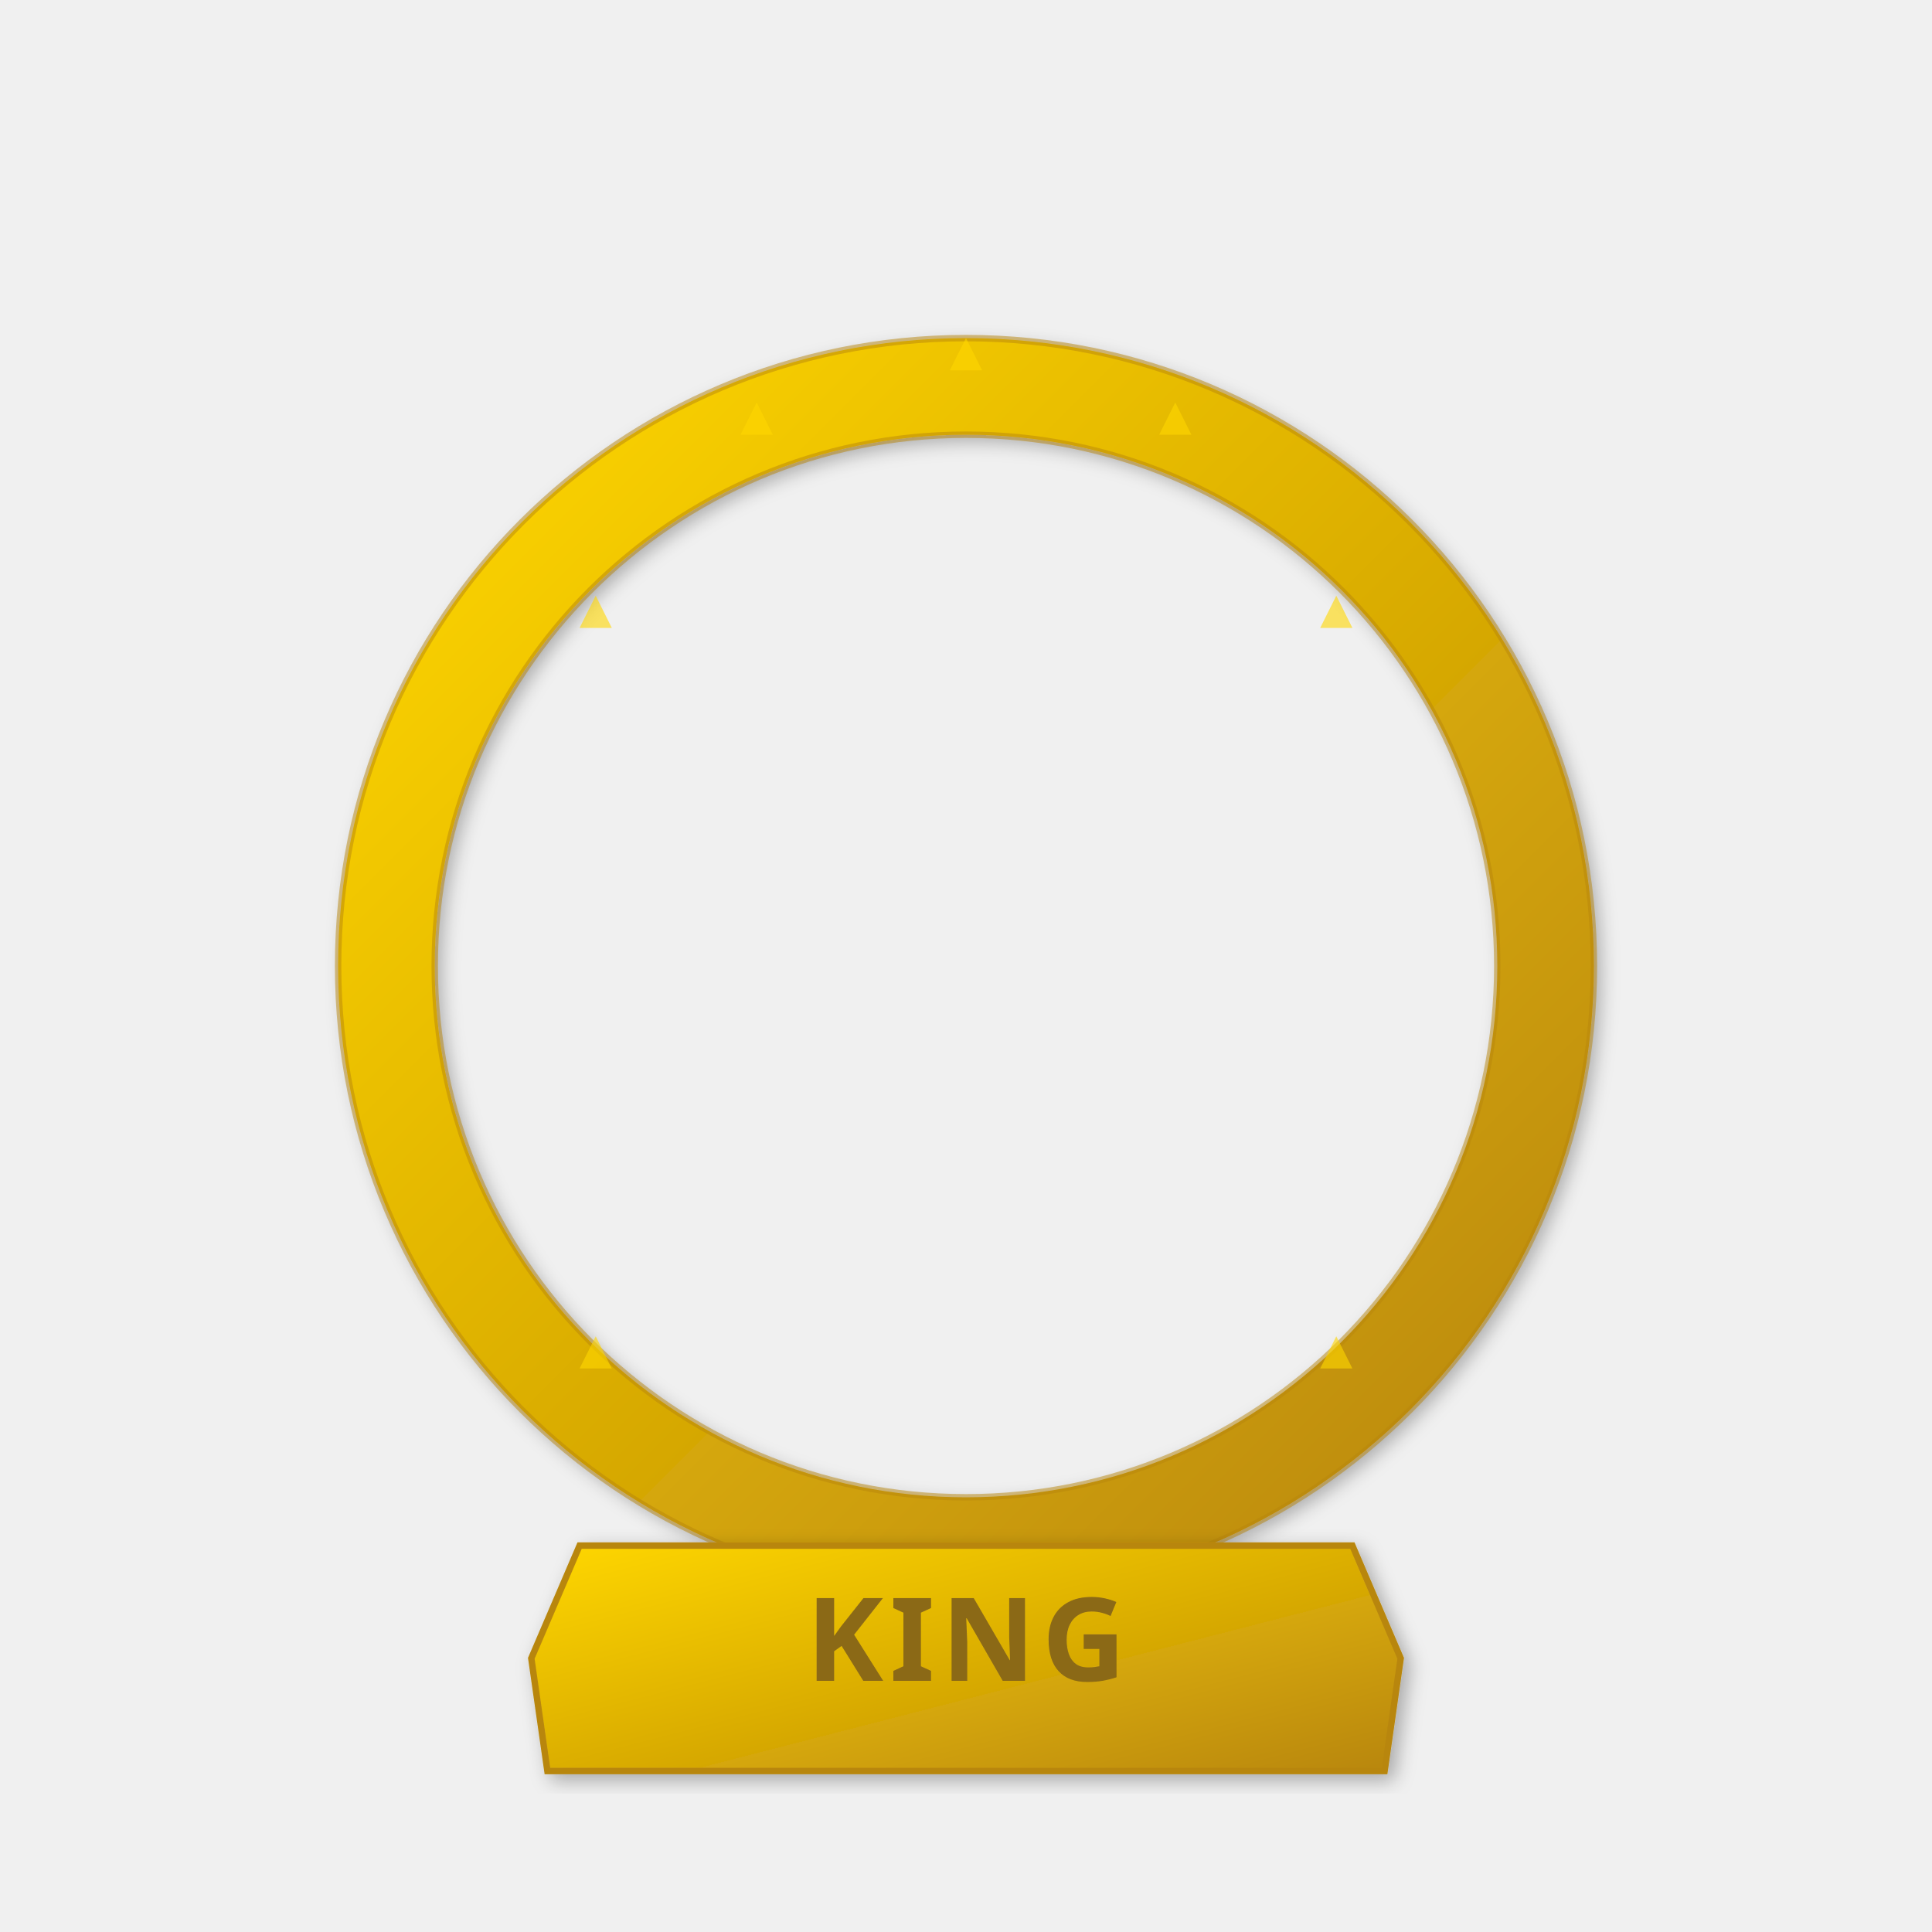
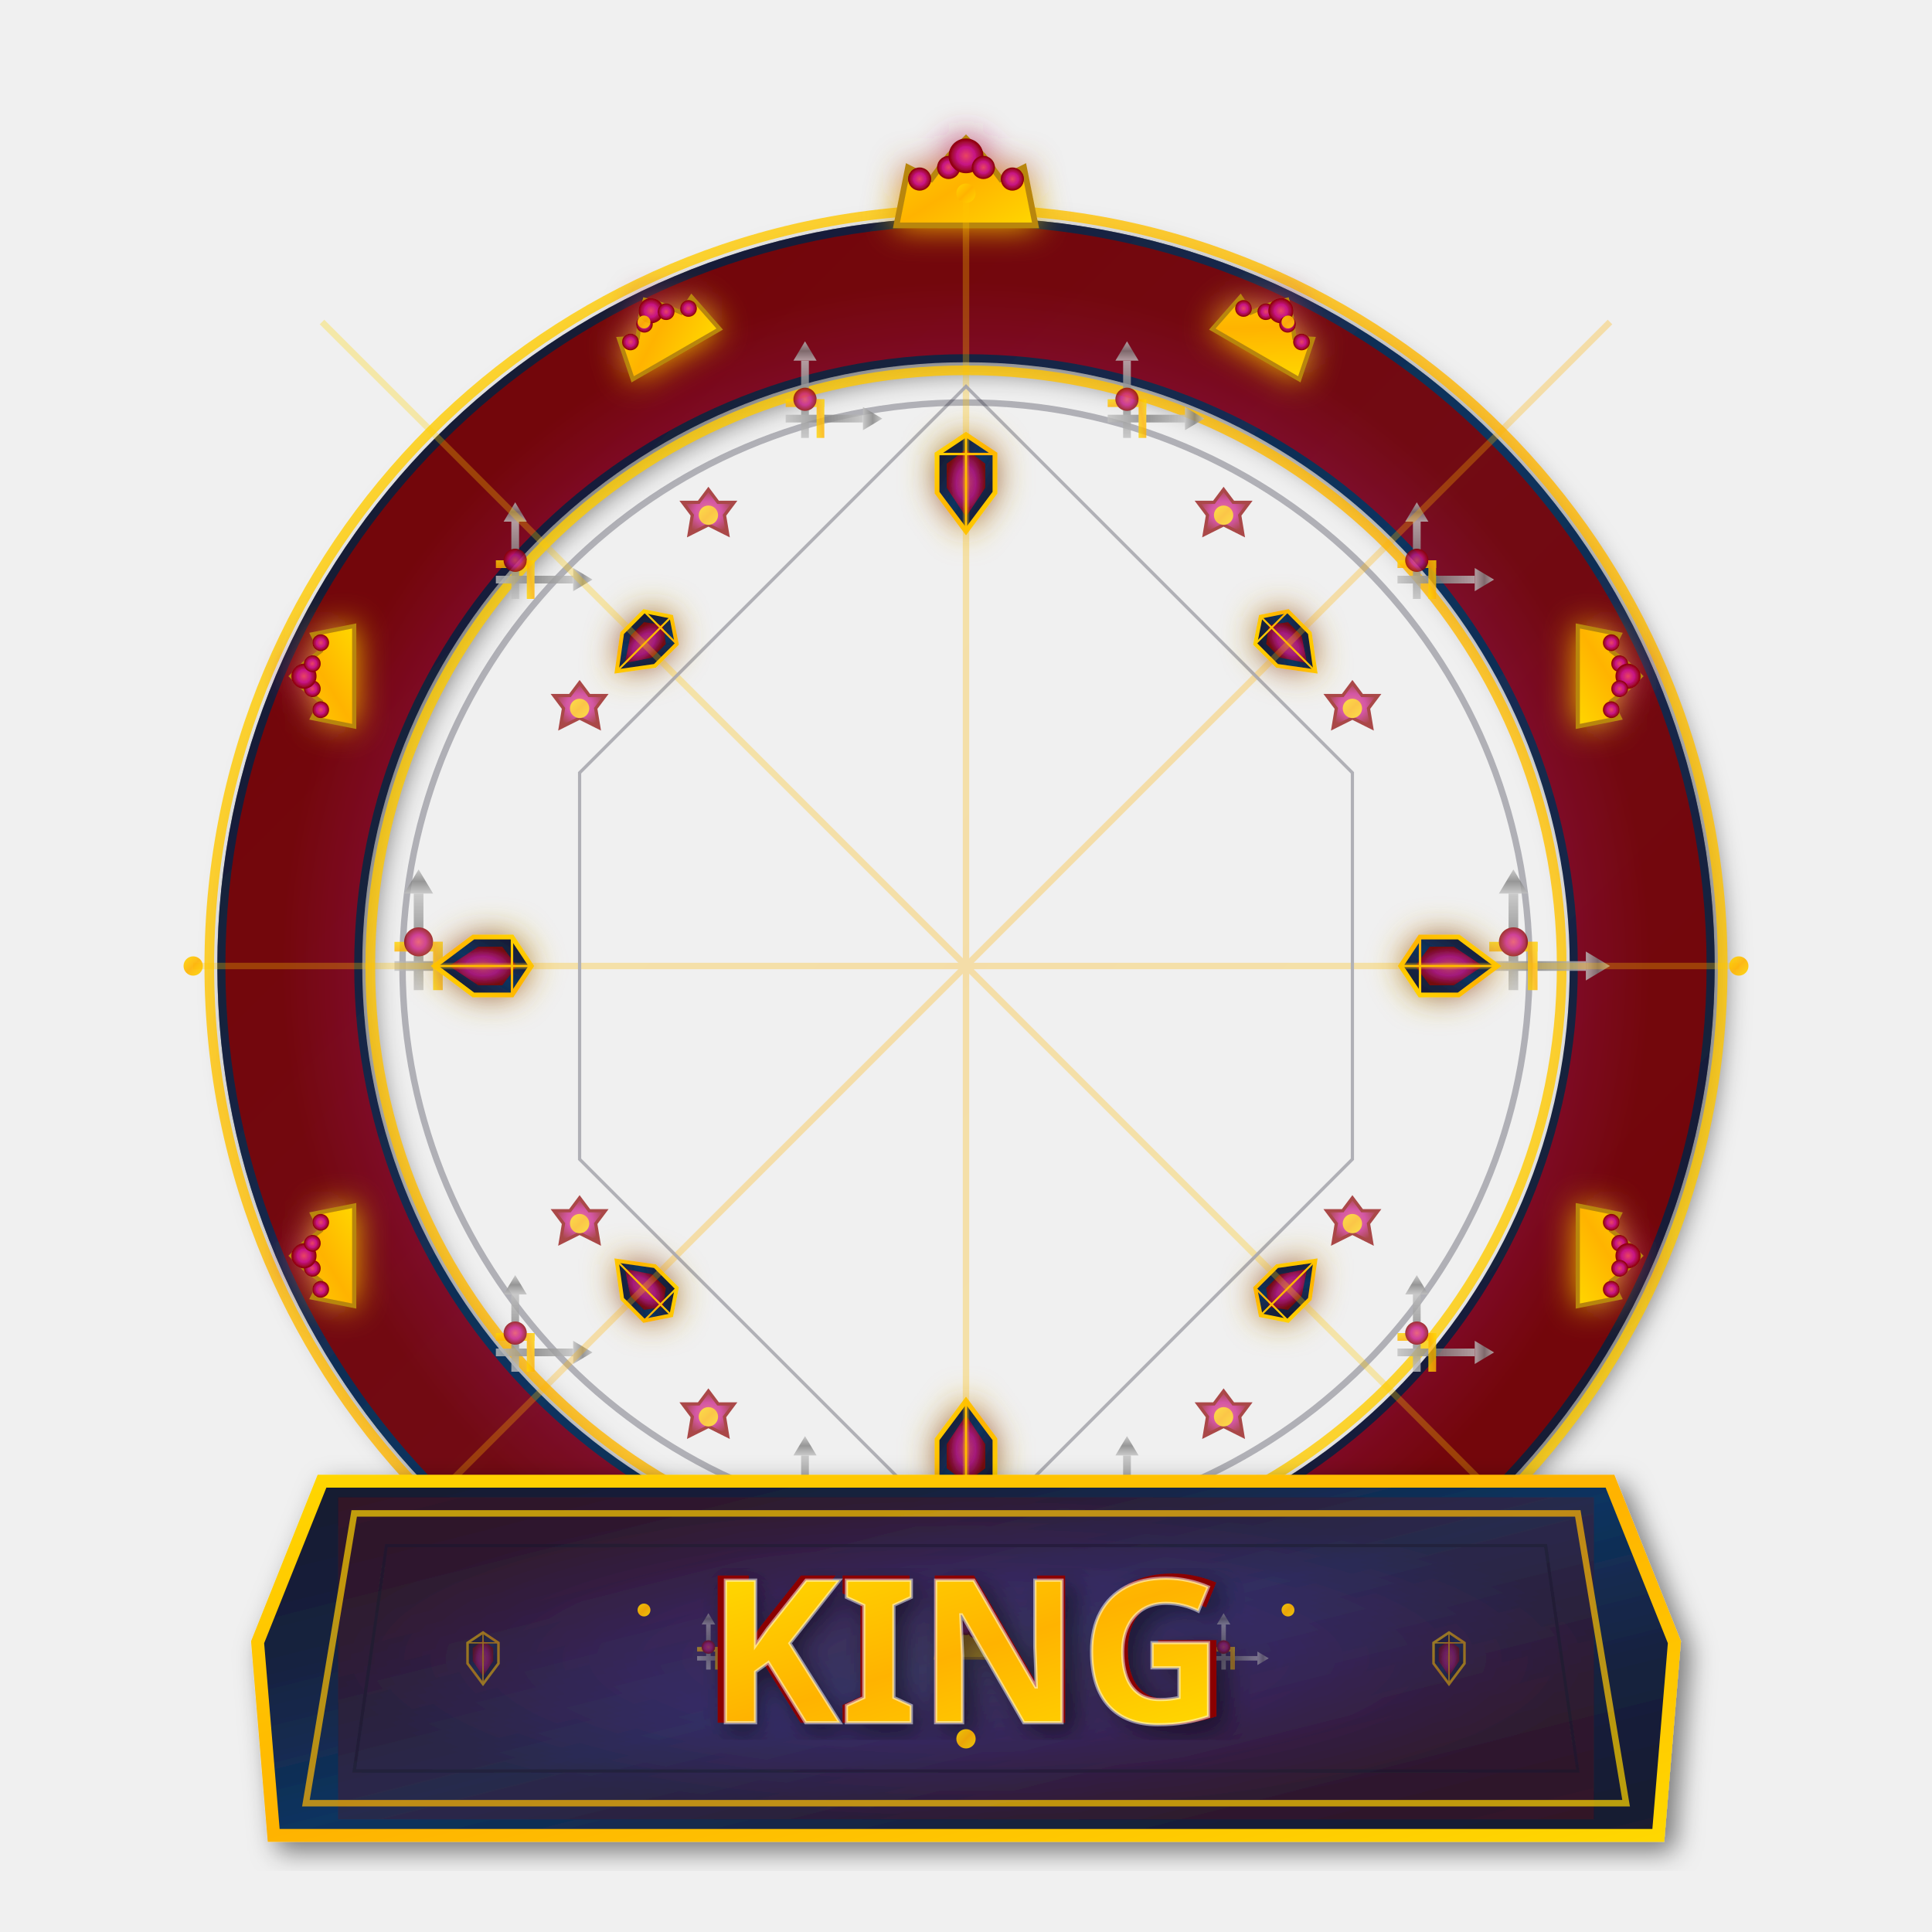
<svg xmlns="http://www.w3.org/2000/svg" width="600" height="600" viewBox="0 0 600 600" fill="none">
  <defs>
-     <linearGradient id="kingGrad" x1="0" y1="0" x2="1" y2="1">
+     <linearGradient id="kingGradient" x1="0" y1="0" x2="1" y2="1">
+       <stop offset="0%" stop-color="#1a1a2e" />
+       <stop offset="25%" stop-color="#16213e" />
+       <stop offset="50%" stop-color="#0f3460" />
+       <stop offset="75%" stop-color="#16213e" />
+       <stop offset="100%" stop-color="#1a1a2e" />
+     </linearGradient>
+     <radialGradient id="kingRadial" cx="50%" cy="50%" r="50%">
+       <stop offset="0%" stop-color="#e94560" />
+       <stop offset="50%" stop-color="#c71585" />
+       <stop offset="100%" stop-color="#8b0000" />
+     </radialGradient>
+     <linearGradient id="royalGold" x1="0" y1="0" x2="1" y2="1">
      <stop offset="0%" stop-color="#ffd700" />
-       <stop offset="100%" stop-color="#b8860b" />
+       <stop offset="50%" stop-color="#ffb300" />
+       <stop offset="100%" stop-color="#ffd700" />
+     </linearGradient>
+     <linearGradient id="steelGradient" x1="0" y1="0" x2="0" y2="1">
+       <stop offset="0%" stop-color="#c0c0c0" />
+       <stop offset="50%" stop-color="#808080" />
+       <stop offset="100%" stop-color="#c0c0c0" />
    </linearGradient>
    <filter id="shadow">
-       <feDropShadow dx="2" dy="2" stdDeviation="3" flood-opacity="0.3" />
+       <feDropShadow dx="3" dy="3" stdDeviation="4" flood-opacity="0.5" />
    </filter>
+     <filter id="glow">
+       <feGaussianBlur stdDeviation="5" result="coloredBlur" />
+       <feMerge>
+         <feMergeNode in="coloredBlur" />
+         <feMergeNode in="SourceGraphic" />
+       </feMerge>
+     </filter>
+     <g id="crossedSwords">
+       <rect x="-1" y="-15" width="2" height="20" fill="url(#steelGradient)" />
+       <path d="M-3,-15 L0,-20 L3,-15" fill="url(#steelGradient)" />
+       <rect x="-5" y="-5" width="10" height="2" fill="url(#royalGold)" />
+       <circle cx="0" cy="-5" r="3" fill="url(#kingRadial)" />
+       <rect x="-1" y="-15" width="2" height="20" fill="url(#steelGradient)" transform="rotate(90)" />
+       <path d="M-3,-15 L0,-20 L3,-15" fill="url(#steelGradient)" transform="rotate(90)" />
+       <rect x="-5" y="-5" width="10" height="2" fill="url(#royalGold)" transform="rotate(90)" />
+     </g>
+     <g id="shield">
+       <path d="M0,-10 L-6,-6 L-6,2 L0,10 L6,2 L6,-6 Z" fill="url(#kingGradient)" stroke="url(#royalGold)" stroke-width="1" />
+       <path d="M0,-7 L-4,-4 L-4,1 L0,7 L4,1 L4,-4 Z" fill="url(#kingRadial)" opacity="0.8" />
+       <path d="M-6,-6 L6,-6 M0,-10 L0,10" stroke="url(#royalGold)" stroke-width="0.5" />
+     </g>
+     <g id="kingCrown">
+       <path d="M-12,0 L-10,-10 L-6,-8 L-3,-12 L0,-15 L3,-12 L6,-8 L10,-10 L12,0 Z" fill="url(#royalGold)" stroke="#b8860b" stroke-width="1" />
+       <circle cx="-8" cy="-8" r="2" fill="url(#kingRadial)" />
+       <circle cx="-3" cy="-10" r="2" fill="url(#kingRadial)" />
+       <circle cx="0" cy="-12" r="3" fill="url(#kingRadial)" />
+       <circle cx="3" cy="-10" r="2" fill="url(#kingRadial)" />
+       <circle cx="8" cy="-8" r="2" fill="url(#kingRadial)" />
+     </g>
+     <g id="powerSymbol">
+       <path d="M0,-8 L3,-4 L8,-4 L5,0 L6,6 L0,3 L-6,6 L-5,0 L-8,-4 L-3,-4 Z" fill="url(#kingRadial)" stroke="#8b0000" stroke-width="1" />
+       <circle cx="0" cy="0" r="3" fill="url(#royalGold)" />
+     </g>
  </defs>
-   <circle cx="300" cy="300" r="180" fill="none" stroke="url(#kingGrad)" stroke-width="30" filter="url(#shadow)" />
-   <circle cx="300" cy="300" r="195" fill="none" stroke="#b8860b" stroke-width="2" opacity="0.5" />
-   <circle cx="300" cy="300" r="165" fill="none" stroke="#b8860b" stroke-width="2" opacity="0.5" />
-   <g opacity="0.6">
-     <path d="M300,105 L305,115 L295,115 Z" fill="#ffd700" />
-     <path d="M235,125 L240,135 L230,135 Z" fill="#ffd700" />
-     <path d="M365,125 L370,135 L360,135 Z" fill="#ffd700" />
-     <path d="M185,185 L190,195 L180,195 Z" fill="#ffd700" />
-     <path d="M415,185 L420,195 L410,195 Z" fill="#ffd700" />
-     <path d="M185,415 L190,425 L180,425 Z" fill="#ffd700" />
-     <path d="M415,415 L420,425 L410,425 Z" fill="#ffd700" />
+   <circle cx="300" cy="300" r="230" fill="none" stroke="#1a1a2e" stroke-width="5" opacity="0.5" />
+   <circle cx="300" cy="300" r="210" fill="none" stroke="url(#kingGradient)" stroke-width="45" filter="url(#shadow)" />
+   <circle cx="300" cy="300" r="210" fill="none" stroke="url(#kingRadial)" stroke-width="40" opacity="0.8" />
+   <circle cx="300" cy="300" r="235" fill="none" stroke="url(#royalGold)" stroke-width="3" opacity="0.8" />
+   <circle cx="300" cy="300" r="185" fill="none" stroke="url(#royalGold)" stroke-width="3" opacity="0.8" />
+   <circle cx="300" cy="300" r="175" fill="none" stroke="#1a1a2e" stroke-width="2" opacity="0.3" />
+   <g id="kingDecorations">
+     <g filter="url(#glow)">
+       <use href="#kingCrown" transform="translate(300,70) scale(1.8)" />
+       <use href="#kingCrown" transform="translate(210,110) scale(1.3) rotate(-30)" />
+       <use href="#kingCrown" transform="translate(390,110) scale(1.3) rotate(30)" />
+       <use href="#kingCrown" transform="translate(110,210) scale(1.3) rotate(-90)" />
+       <use href="#kingCrown" transform="translate(490,210) scale(1.3) rotate(90)" />
+       <use href="#kingCrown" transform="translate(110,390) scale(1.3) rotate(-90)" />
+       <use href="#kingCrown" transform="translate(490,390) scale(1.3) rotate(90)" />
+       <use href="#kingCrown" transform="translate(210,490) scale(1.3) rotate(-150)" />
+       <use href="#kingCrown" transform="translate(390,490) scale(1.3) rotate(150)" />
+       <use href="#kingCrown" transform="translate(300,530) scale(1.8) rotate(180)" />
+     </g>
+     <g opacity="0.8">
+       <use href="#crossedSwords" transform="translate(250,130) scale(1.2)" />
+       <use href="#crossedSwords" transform="translate(350,130) scale(1.2)" />
+       <use href="#crossedSwords" transform="translate(160,180) scale(1.2)" />
+       <use href="#crossedSwords" transform="translate(440,180) scale(1.2)" />
+       <use href="#crossedSwords" transform="translate(130,300) scale(1.5)" />
+       <use href="#crossedSwords" transform="translate(470,300) scale(1.5)" />
+       <use href="#crossedSwords" transform="translate(160,420) scale(1.2)" />
+       <use href="#crossedSwords" transform="translate(440,420) scale(1.2)" />
+       <use href="#crossedSwords" transform="translate(250,470) scale(1.2)" />
+       <use href="#crossedSwords" transform="translate(350,470) scale(1.2)" />
+     </g>
+     <g filter="url(#glow)">
+       <use href="#shield" transform="translate(300,150) scale(1.5)" />
+       <use href="#shield" transform="translate(200,200) scale(1.2) rotate(45)" />
+       <use href="#shield" transform="translate(400,200) scale(1.2) rotate(-45)" />
+       <use href="#shield" transform="translate(150,300) scale(1.5) rotate(90)" />
+       <use href="#shield" transform="translate(450,300) scale(1.5) rotate(-90)" />
+       <use href="#shield" transform="translate(200,400) scale(1.2) rotate(135)" />
+       <use href="#shield" transform="translate(400,400) scale(1.2) rotate(-135)" />
+       <use href="#shield" transform="translate(300,450) scale(1.5) rotate(180)" />
+     </g>
+     <g opacity="0.7">
+       <use href="#powerSymbol" transform="translate(220,160)" />
+       <use href="#powerSymbol" transform="translate(380,160)" />
+       <use href="#powerSymbol" transform="translate(180,220)" />
+       <use href="#powerSymbol" transform="translate(420,220)" />
+       <use href="#powerSymbol" transform="translate(180,380)" />
+       <use href="#powerSymbol" transform="translate(420,380)" />
+       <use href="#powerSymbol" transform="translate(220,440)" />
+       <use href="#powerSymbol" transform="translate(380,440)" />
+     </g>
+     <g opacity="0.3">
+       <path d="M100,100 L500,500 M500,100 L100,500" stroke="url(#royalGold)" stroke-width="2" />
+       <path d="M300,60 L300,540 M60,300 L540,300" stroke="url(#royalGold)" stroke-width="2" />
+       <polygon points="300,120 420,240 420,360 300,480 180,360 180,240" fill="none" stroke="#1a1a2e" stroke-width="1" />
+     </g>
  </g>
  <g filter="url(#shadow)">
-     <path d="M180,480 L420,480 L435,515 L430,550 L170,550 L165,515 Z" fill="url(#kingGrad)" stroke="#b8860b" stroke-width="2" />
-     <text x="300" y="522" text-anchor="middle" fill="#8b6914" font-size="36" font-family="Arial Black" font-weight="bold" letter-spacing="2">KING</text>
+     <path d="M100,460 L500,460 L520,510 L515,570 L85,570 L80,510 Z" fill="url(#kingGradient)" stroke="url(#royalGold)" stroke-width="4" />
+     <rect x="105" y="465" width="390" height="100" fill="url(#kingRadial)" opacity="0.2" />
+     <path d="M110,470 L490,470 L505,560 L95,560 Z" fill="none" stroke="url(#royalGold)" stroke-width="2" opacity="0.7" />
+     <path d="M120,480 L480,480 L490,550 L110,550 Z" fill="none" stroke="#1a1a2e" stroke-width="1" opacity="0.5" />
+     <g opacity="0.5">
+       <use href="#shield" transform="translate(150,515) scale(0.8)" />
+       <use href="#crossedSwords" transform="translate(220,515) scale(0.7)" />
+       <use href="#kingCrown" transform="translate(300,515) scale(0.8)" />
+       <use href="#crossedSwords" transform="translate(380,515) scale(0.7)" />
+       <use href="#shield" transform="translate(450,515) scale(0.8)" />
+     </g>
+     <text x="300" y="535" text-anchor="middle" fill="#8b0000" font-size="64" font-family="Arial Black" font-weight="bold" filter="url(#shadow)">KING</text>
+     <text x="300" y="535" text-anchor="middle" fill="url(#royalGold)" font-size="62" font-family="Arial Black" font-weight="bold">KING</text>
+     <text x="300" y="535" text-anchor="middle" fill="none" stroke="#ffffff" stroke-width="1" font-size="62" font-family="Arial Black" font-weight="bold" opacity="0.5">KING</text>
+   </g>
+   <g opacity="0.9">
+     <circle cx="300" cy="60" r="3" fill="url(#royalGold)" />
+     <circle cx="200" cy="100" r="2" fill="url(#royalGold)" />
+     <circle cx="400" cy="100" r="2" fill="url(#royalGold)" />
+     <circle cx="60" cy="300" r="3" fill="url(#royalGold)" />
+     <circle cx="540" cy="300" r="3" fill="url(#royalGold)" />
+     <circle cx="200" cy="500" r="2" fill="url(#royalGold)" />
+     <circle cx="400" cy="500" r="2" fill="url(#royalGold)" />
+     <circle cx="300" cy="540" r="3" fill="url(#royalGold)" />
  </g>
</svg>
